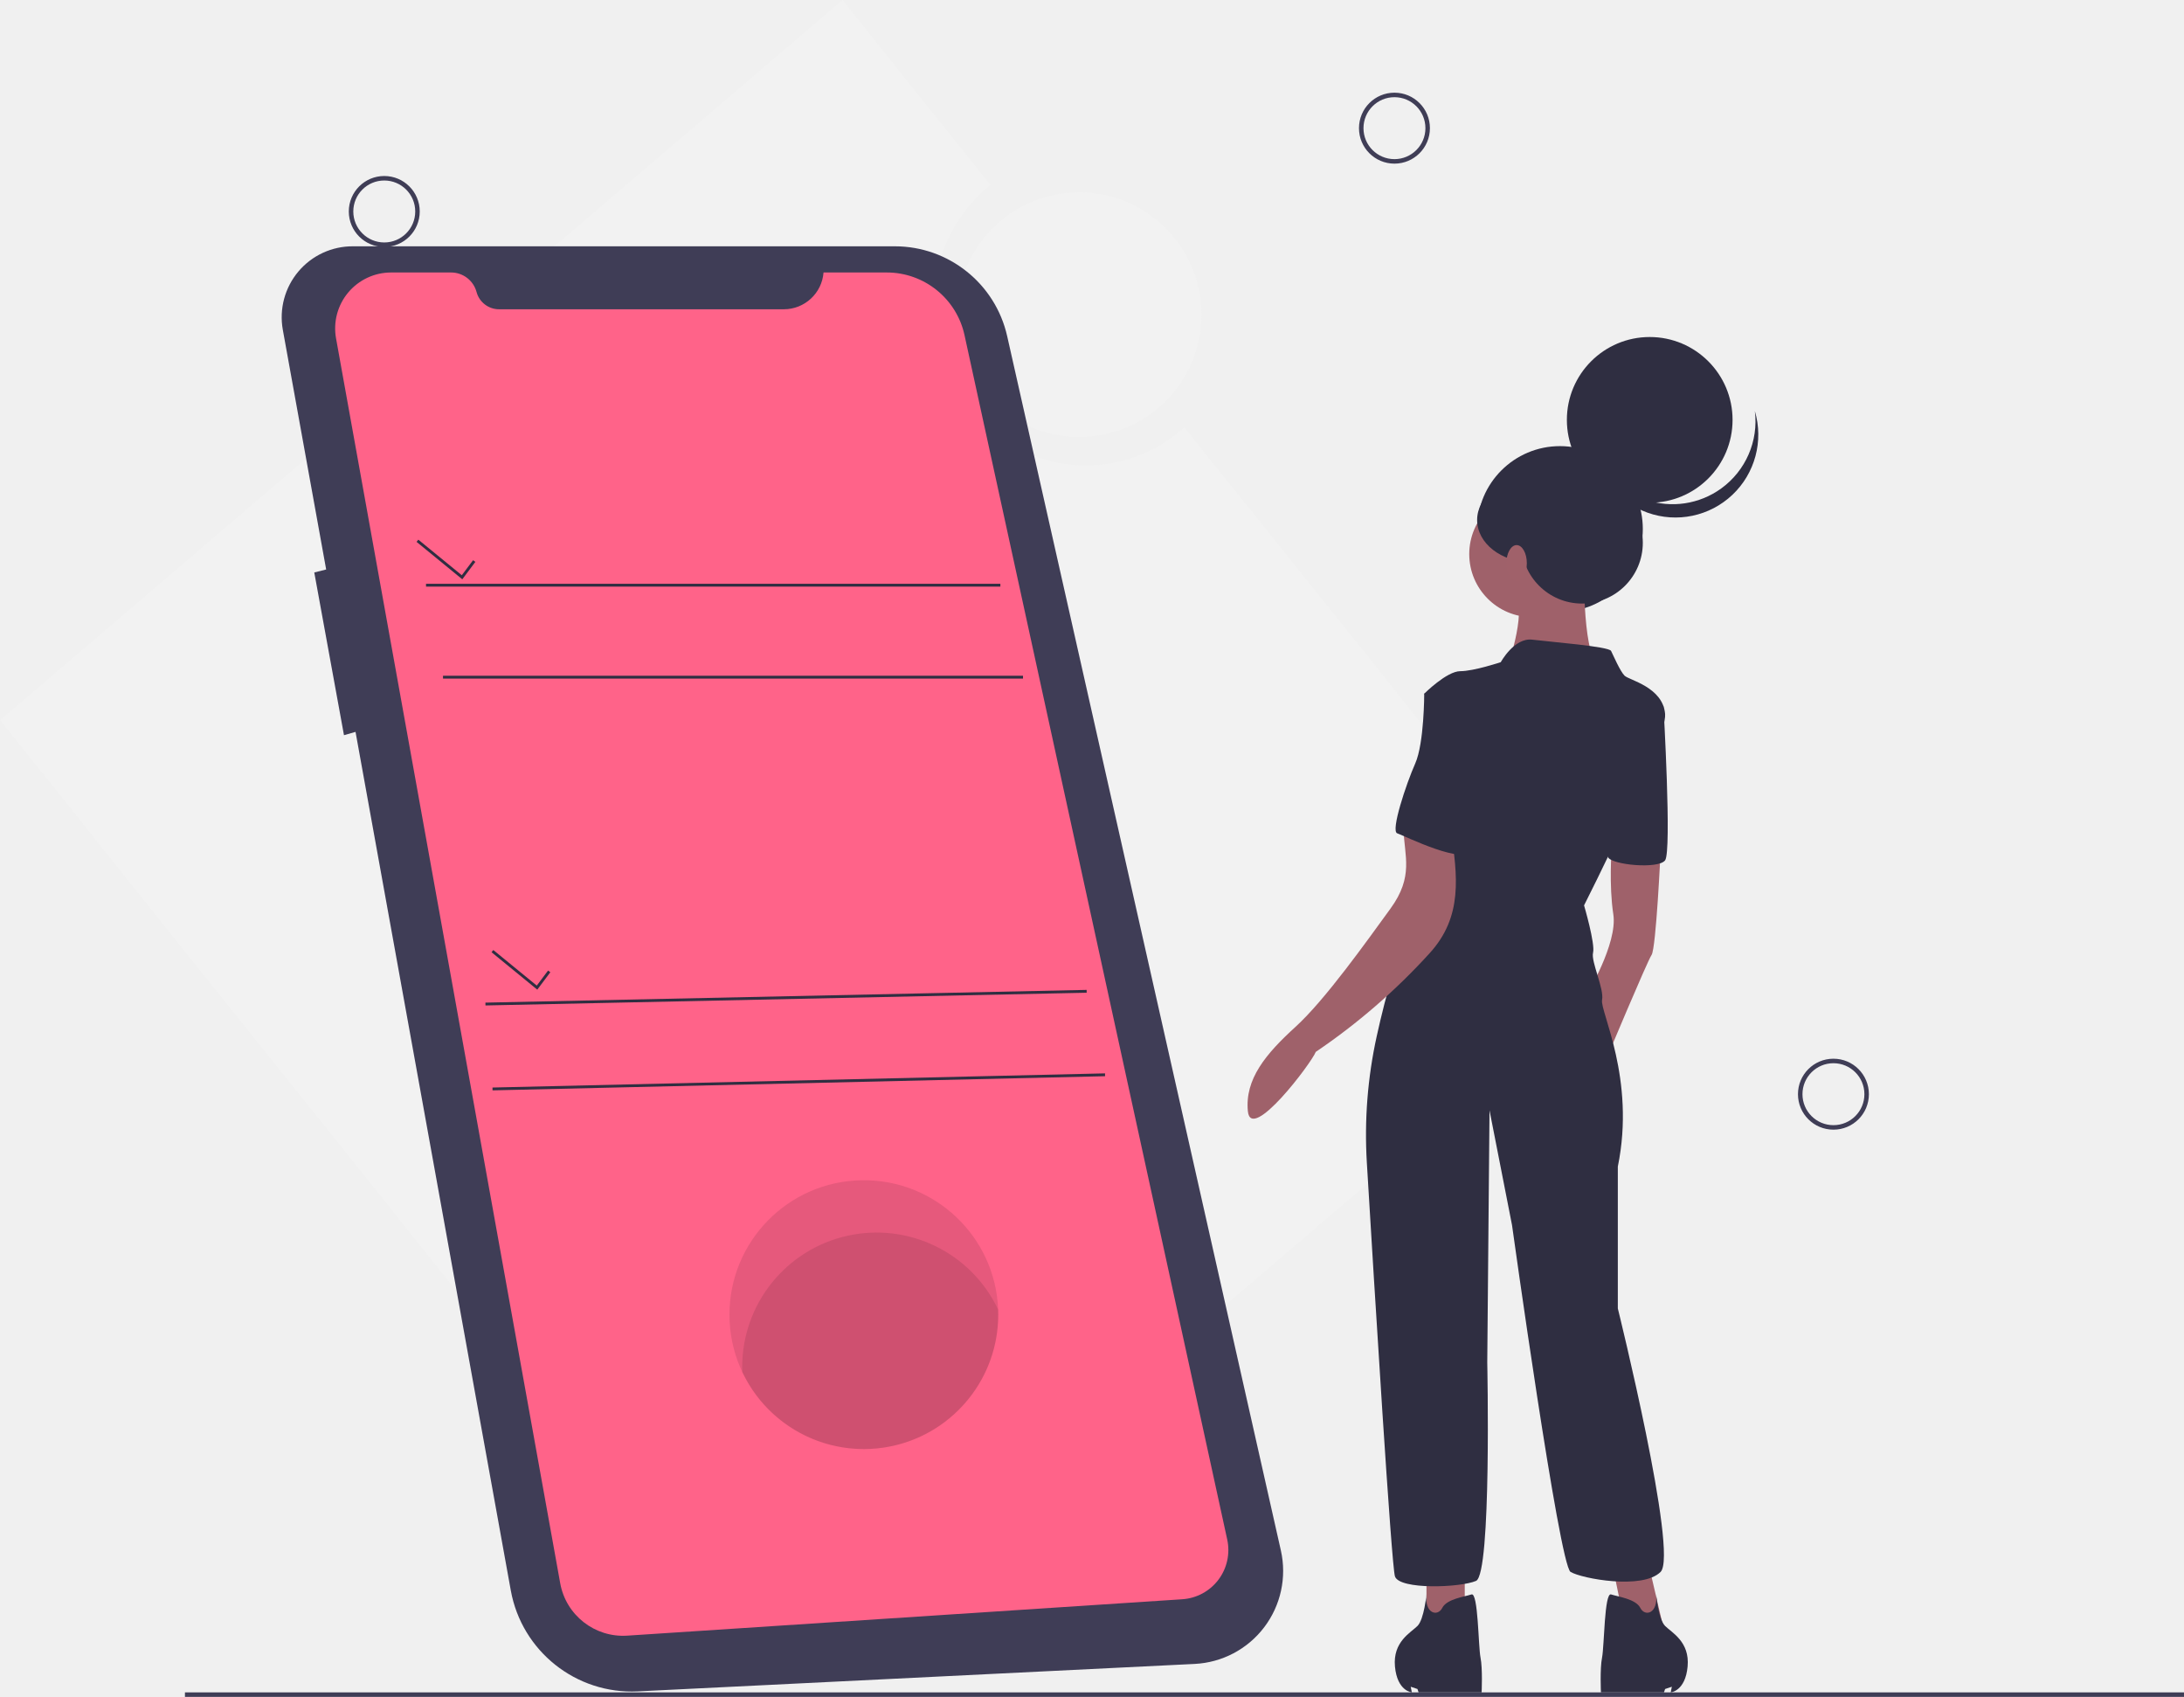
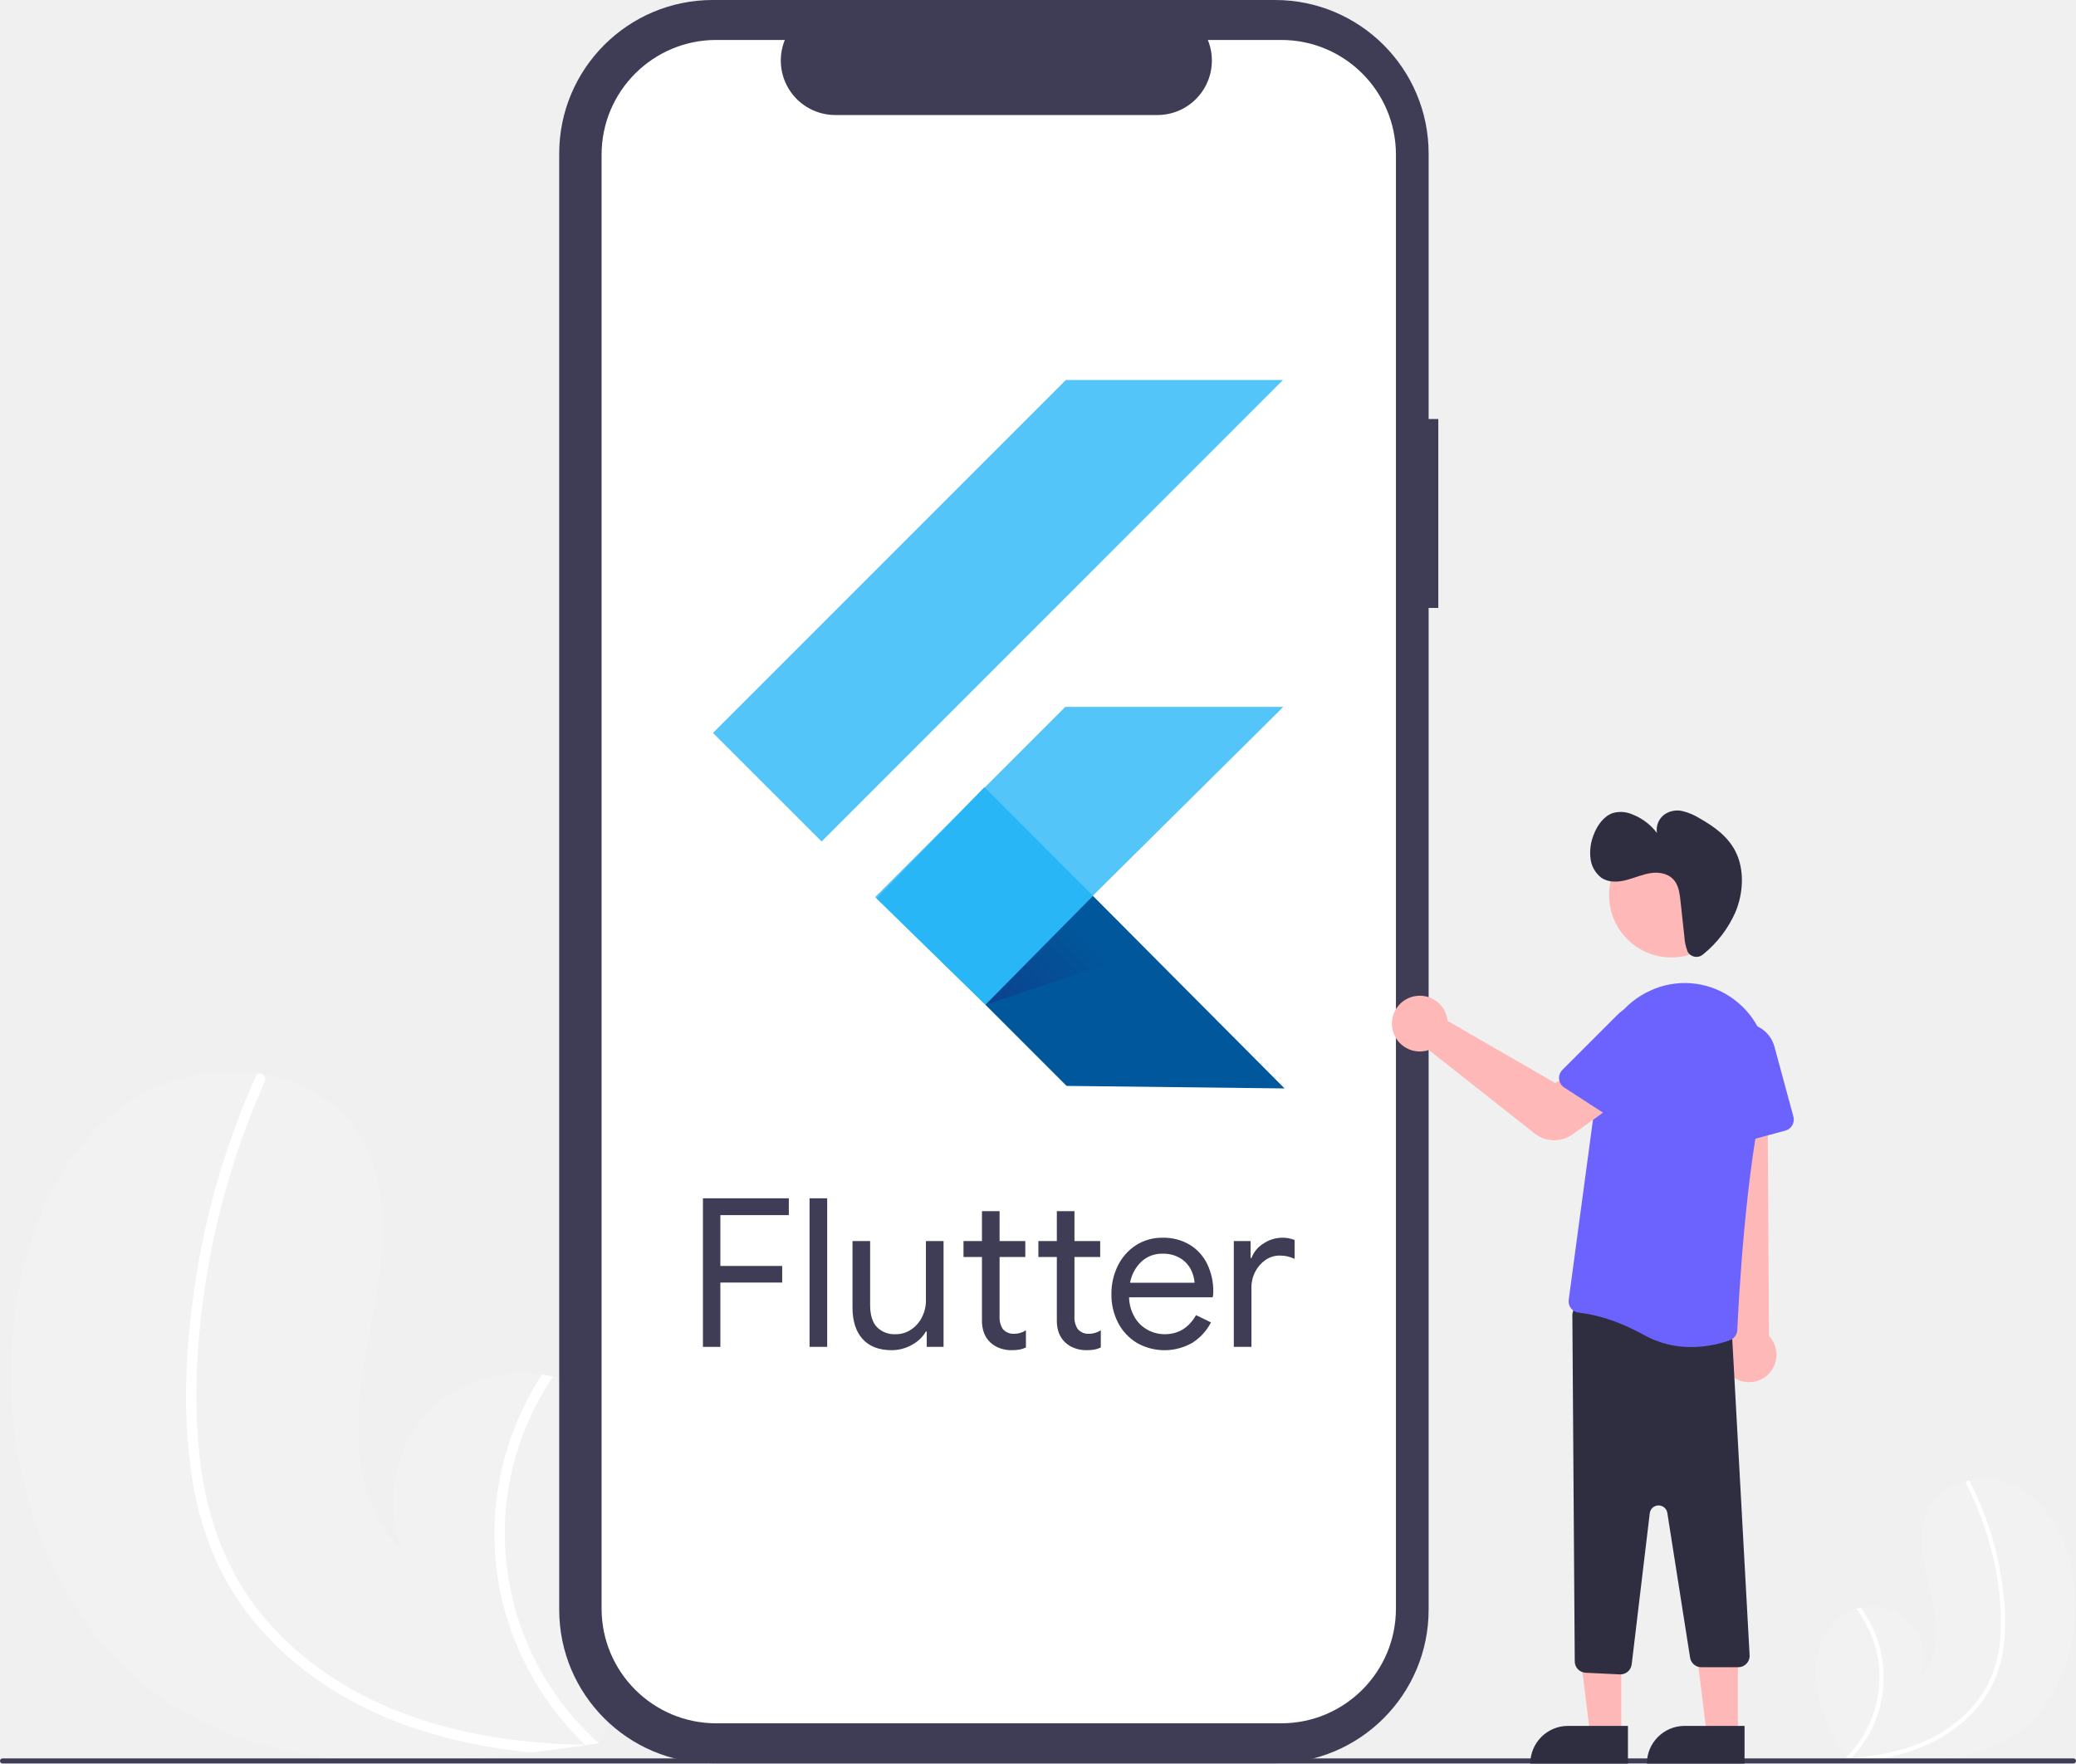
- <svg xmlns="http://www.w3.org/2000/svg" id="f8de8b25-3d53-474b-a5b1-b2a4ad6ddbb8" data-name="Layer 1" width="970.154" height="753.564" viewBox="0 0 970.154 753.564">
-   <path d="M809.692,503.9,617.028,263.142a64.686,64.686,0,0,1-31.158,15.733c-36.271,7.143-71.693-17.626-79.117-55.323-5.248-26.648,4.911-52.608,24.123-68.069L465.182,73.392l-374.259,319.862L435.432,823.762Z" transform="translate(-90.92317 -73.39221)" fill="#f2f2f2" />
-   <line x1="82.154" y1="752.564" x2="970.154" y2="752.564" fill="none" stroke="#3f3d56" stroke-miterlimit="10" stroke-width="2" />
-   <circle cx="619.429" cy="56.916" r="14.756" fill="none" stroke="#3f3d56" stroke-miterlimit="10" stroke-width="2" />
-   <circle cx="814.429" cy="485.916" r="14.756" fill="none" stroke="#3f3d56" stroke-miterlimit="10" stroke-width="2" />
-   <circle cx="170.696" cy="93.916" r="14.756" fill="none" stroke="#3f3d56" stroke-miterlimit="10" stroke-width="2" />
-   <circle cx="479.377" cy="139.729" r="54.315" fill="#f2f2f2" />
-   <path d="M247.807,182.772H488.423a51.15,51.15,0,0,1,49.898,39.901l121.578,539.267A41.34,41.34,0,0,1,621.605,812.322L374.251,824.509a54.615,54.615,0,0,1-56.43-44.827l-68.967-381.268-5.131,1.466-13.196-72.265,5.281-1.32-19.251-106.426A31.493,31.493,0,0,1,247.807,182.772Z" transform="translate(-90.92317 -73.39221)" fill="#3f3d56" />
-   <path d="M456.746,194.397h28.087a35.349,35.349,0,0,1,34.536,27.813L636.068,757.078a21.903,21.903,0,0,1-19.967,26.525L369.546,799.762a28.367,28.367,0,0,1-29.773-23.277L240.194,223.647A24.846,24.846,0,0,1,264.646,194.397h26.645a11.726,11.726,0,0,1,11.323,8.677v0a10.352,10.352,0,0,0,9.996,7.661H439.103a17.695,17.695,0,0,0,17.643-16.338Z" transform="translate(-90.92317 -73.39221)" fill="#ff6389" />
-   <rect x="189.246" y="259.25" width="255.125" height="1.257" fill="#2f2e41" />
-   <rect x="196.787" y="300.095" width="257.639" height="1.257" fill="#2f2e41" />
-   <polygon points="205.357 257.26 211.154 249.531 210.149 248.777 205.139 255.457 185.833 239.661 185.038 240.635 205.357 257.26" fill="#2f2e41" />
-   <polygon points="238.662 439.492 244.459 431.763 243.454 431.01 238.443 437.689 219.137 421.894 218.342 422.867 238.662 439.492" fill="#2f2e41" />
-   <rect x="306.532" y="515.817" width="267.125" height="1.257" transform="translate(-101.7586 -63.95891) rotate(-1.21314)" fill="#2f2e41" />
-   <rect x="309.667" y="553.206" width="272.164" height="1.257" transform="translate(-103.5916 -62.95288) rotate(-1.32299)" fill="#2f2e41" />
-   <path d="M414.958,657.204a59.697,59.697,0,0,0,119.394,0c0-.748-.013-1.489-.044-2.231a59.696,59.696,0,0,0-119.35,2.231Z" transform="translate(-90.92317 -73.39221)" opacity="0.1" />
-   <path d="M420.614,680.455c0,.748.013,1.489.044,2.231A59.704,59.704,0,0,0,534.352,657.204c0-.748-.013-1.489-.044-2.231a59.704,59.704,0,0,0-113.694,25.481Z" transform="translate(-90.92317 -73.39221)" opacity="0.1" />
-   <circle cx="692.953" cy="234.917" r="36.8" fill="#2f2e41" />
-   <polygon points="732.654 696.064 739.654 726.064 722.654 726.064 715.654 692.064 732.654 696.064" fill="#9f616a" />
-   <polygon points="650.654 696.064 650.654 724.064 633.654 726.064 633.654 696.064 650.654 696.064" fill="#9f616a" />
-   <path d="M828.577,451.456s-2,43-4,46-20,46-20,46l-9-28s14-23,12-36-.74-28.997-.74-28.997Z" transform="translate(-90.92317 -73.39221)" fill="#9f616a" />
-   <circle cx="680.654" cy="246.064" r="28" fill="#9f616a" />
-   <path d="M794.577,322.456s-1,40,6,46-40,1-40,1,10-28,2-34S794.577,322.456,794.577,322.456Z" transform="translate(-90.92317 -73.39221)" fill="#9f616a" />
-   <path d="M757.577,367.456s6-11,14-10,34,3,35,5,4,9,6,11,17,5,18,17-36,85-36,85,5,17,4,21,5,16,4,21,15,35,7,74v63s27,109,19,117-35,3-40,0-26-154-26-154l-10-51-1,112s2,94-5,97-34,4-36-2c-1.56-4.68-9.202-129.189-12.491-183.766a203.905,203.905,0,0,1,4.403-56.175c4.162-18.878,10.204-41.057,17.088-50.058,13-17,21-71,21-71l-17-31s10-10,16-10S757.577,367.456,757.577,367.456Z" transform="translate(-90.92317 -73.39221)" fill="#2f2e41" />
-   <path d="M824.577,383.456l5.274,3.589s3.726,64.411.726,68.411-23.857,2.048-25.429-1.476S824.577,383.456,824.577,383.456Z" transform="translate(-90.92317 -73.39221)" fill="#2f2e41" />
-   <path d="M735.4,442.02c2.927,20.307,5.492,38.383-9.475,54.737a280.862,280.862,0,0,1-50.534,43.772c-1.836,4.863-28.785,40.572-30.156,26.328s7.94-25.411,21.172-37.456,31.742-38.18,42.187-52.521,6.145-23.283,5.782-35.261S731.293,442.165,735.4,442.02Z" transform="translate(-90.92317 -73.39221)" fill="#9f616a" />
-   <path d="M724.577,781.255s-1,11.201-4,14.201-11,7-10,18,7.5,11.5,7.5,11.5l-.5-2.5,3,1,.5,1.5h28s.5-10.5-.5-15.5-1-29-4-28-11,2-13,6S723.577,790.055,724.577,781.255Z" transform="translate(-90.92317 -73.39221)" fill="#2f2e41" />
-   <path d="M826.577,781.255s1,11.201,4,14.201,11,7,10,18-7.5,11.5-7.5,11.5l.5-2.5-3,1-.5,1.5h-28s-.5-10.5.5-15.5,1-29,4-28,11,2,13,6S827.577,790.055,826.577,781.255Z" transform="translate(-90.92317 -73.39221)" fill="#2f2e41" />
-   <path d="M737.577,378.456l-14,3s0,22-4,31-11,30-8,31,31,15,33,7S751.577,378.456,737.577,378.456Z" transform="translate(-90.92317 -73.39221)" fill="#2f2e41" />
-   <circle cx="732.82" cy="186.464" r="36.8" fill="#2f2e41" />
-   <path d="M855.485,290.328a36.802,36.802,0,0,1-56.829-19.323,36.802,36.802,0,1,0,71.787-15.091A36.788,36.788,0,0,1,855.485,290.328Z" transform="translate(-90.92317 -73.39221)" fill="#2f2e41" />
-   <circle cx="702.767" cy="241.05" r="26.987" fill="#2f2e41" />
-   <ellipse cx="680.074" cy="230.93" rx="23.92" ry="18.707" fill="#2f2e41" />
-   <ellipse cx="673.693" cy="250.099" rx="4.54" ry="8.032" fill="#a0616a" />
+ <svg xmlns="http://www.w3.org/2000/svg" data-name="Layer 1" width="819" height="695.681" viewBox="0 0 819 695.681">
+   <defs>
+     <linearGradient id="e8f3bced-dea3-4e6a-a8e5-01bc48f24d29-425" x1="399.625" y1="402.985" x2="431.5" y2="371.11" gradientUnits="userSpaceOnUse">
+       <stop offset="0" stop-color="#1a237e" stop-opacity="0.4" />
+       <stop offset="1" stop-color="#1a237e" stop-opacity="0" />
+     </linearGradient>
+   </defs>
+   <path d="M258.252,774.45c41.301,26.492,92.898,25.148,142.507,18.94,6.927-.866,13.801-1.815,20.608-2.805.041-.013.095-.012.137-.025.327-.049.655-.098.968-.134,1.405-.208,2.81-.417,4.202-.625l-.296.648-.931,2.012c.337-.675.675-1.336,1.012-2.011.099-.202.211-.405.31-.607,11.688-23.146,23.226-47.111,25.106-72.922,1.937-26.79-9.172-56.407-33.296-68.22a47.325,47.325,0,0,0-9.916-3.537c-1.424-.35-2.862-.618-4.314-.846-15.191-2.25-31.459,2.328-42.763,12.811-14.952,13.894-20.18,37.268-12.584,56.213-20.954-19.286-19.034-52.513-13.676-80.485,5.371-27.972,12.02-59.134-3.276-83.172-8.503-13.38-22.609-21.205-38.107-23.827-.475-.076-.95-.152-1.425-.214-17.987-2.663-37.666,1.587-52.605,12.174-28.28,20.03-41.427,55.821-44.457,90.35C190.57,683.73,211.295,744.326,258.252,774.45Z" transform="translate(-190.5 -102.1595)" fill="#f2f2f2" />
+   <path d="M266.314,685.367a125.842,125.842,0,0,0,10.585,34.942,109.271,109.271,0,0,0,18.436,26.757c15.217,16.416,34.808,28.318,55.791,35.82a201.497,201.497,0,0,0,49.634,10.503c6.927-.866,13.801-1.815,20.608-2.805.041-.013.095-.012.137-.025.327-.049.655-.098.968-.134,1.405-.208,2.81-.417,4.202-.625l-.296.648-.931,2.012c.337-.675.675-1.336,1.012-2.011.099-.202.211-.405.31-.607a111.384,111.384,0,0,1-36.425-95.61,112.338,112.338,0,0,1,18.319-49.07c-1.424-.35-2.862-.618-4.314-.846a116.473,116.473,0,0,0-9.66,18.144,114.125,114.125,0,0,0-6.003,71.426A116.68,116.68,0,0,0,421.342,790.407c-1.333-.022-2.68-.058-3.999-.106-24.972-.764-50.068-4.768-73.206-14.496C324.595,767.605,306.649,754.981,293.258,738.459,278.585,720.364,271.345,698.037,269.068,675.07c-2.427-24.589-.584-49.843,3.747-74.116a309.788,309.788,0,0,1,22.169-72.208,2.227,2.227,0,0,0-1.042-2.888,1.894,1.894,0,0,0-1.425-.214,1.649,1.649,0,0,0-1.037.99c-1.271,2.85-2.516,5.701-3.706,8.58a313.304,313.304,0,0,0-20.524,74.78C263.633,634.769,262.38,660.549,266.314,685.367Z" transform="translate(-190.5 -102.1595)" fill="#fff" />
+   <path id="fe7ea4cb-bc3a-4b8d-a4ea-d66dad23bcdf-426" data-name="Path 22" d="M757.927,267.442h-3.821V162.753a60.594,60.594,0,0,0-60.594-60.594H471.706a60.594,60.594,0,0,0-60.594,60.594V737.097a60.594,60.594,0,0,0,60.594,60.594H693.512a60.594,60.594,0,0,0,60.593-60.594V341.962h3.821Z" transform="translate(-190.5 -102.1595)" fill="#3f3d56" />
+   <path id="eacd08e9-88f4-437e-9f6d-ef6f76b30d28-427" data-name="Path 23" d="M695.957,117.918H667.006a21.498,21.498,0,0,1-19.907,29.617h-127.07a21.498,21.498,0,0,1-19.905-29.617H473.083A45.251,45.251,0,0,0,427.832,163.169V736.678A45.251,45.251,0,0,0,473.083,781.929h222.874a45.251,45.251,0,0,0,45.251-45.251h0V163.168a45.251,45.251,0,0,0-45.251-45.25Z" transform="translate(-190.5 -102.1595)" fill="#fff" />
+   <path d="M986.339,785.672c-16.073,11.579-36.904,12.161-57.038,10.738-2.812-.198-5.603-.431-8.369-.682-.017-.004-.039-.003-.056-.007-.133-.013-.266-.025-.393-.033-.571-.053-1.142-.107-1.707-.161l.134.255.419.791c-.151-.265-.301-.524-.452-.789-.044-.079-.094-.159-.138-.238-5.216-9.077-10.389-18.487-11.709-28.851-1.364-10.758,2.469-22.939,11.938-28.227a19.106,19.106,0,0,1,3.921-1.642c.566-.172,1.14-.312,1.721-.435a20.479,20.479,0,0,1,23.815,26.621c8.027-8.231,6.53-21.585,3.761-32.745-2.774-11.16-6.133-23.578-.49-33.601,3.137-5.579,8.653-9.041,14.844-10.435.19-.041.38-.082.57-.117a29.887,29.887,0,0,1,21.472,3.762c11.837,7.459,17.916,21.602,19.89,35.456C1011.649,747.625,1004.613,772.506,986.339,785.672Z" transform="translate(-190.5 -102.1595)" fill="#f2f2f2" />
+   <path d="M981.149,749.935a50.806,50.806,0,0,1-3.506,14.317,44.116,44.116,0,0,1-6.85,11.188,56.523,56.523,0,0,1-21.712,15.655,81.35,81.35,0,0,1-19.781,5.315c-2.812-.198-5.603-.431-8.369-.682-.017-.004-.039-.003-.056-.007-.133-.013-.266-.025-.393-.033-.571-.053-1.142-.107-1.707-.161l.134.255.419.791c-.151-.265-.301-.524-.452-.789-.044-.079-.094-.159-.138-.238a44.969,44.969,0,0,0,12.603-39.337,45.354,45.354,0,0,0-8.453-19.383c.566-.172,1.14-.312,1.721-.435a47.023,47.023,0,0,1,4.289,7.104,46.076,46.076,0,0,1,3.975,28.664,47.107,47.107,0,0,1-11.935,23.496c.537-.038,1.079-.082,1.61-.13,10.051-.852,20.081-3.012,29.197-7.438a52.584,52.584,0,0,0,19.699-16.163c5.521-7.614,7.954-16.773,8.372-26.081a110.068,110.068,0,0,0-3.124-29.798,125.07,125.07,0,0,0-10.509-28.628.899.899,0,0,1,.357-1.187.765.765,0,0,1,.57-.117.666.666,0,0,1,.44.377c.575,1.121,1.139,2.244,1.681,3.378a126.489,126.489,0,0,1,9.902,29.7C981.128,729.478,982.195,739.844,981.149,749.935Z" transform="translate(-190.5 -102.1595)" fill="#fff" />
+   <path d="M1008.5,797.767h-817a1,1,0,0,1,0-2h817a1,1,0,0,1,0,2Z" transform="translate(-190.5 -102.1595)" fill="#3f3d56" />
+   <polygon points="639.613 684.297 627.354 684.296 621.521 637.008 639.616 637.009 639.613 684.297" fill="#ffb8b8" />
+   <path d="M618.596,680.793h23.644a0,0,0,0,1,0,0v14.887a0,0,0,0,1,0,0H603.71a0,0,0,0,1,0,0v0A14.887,14.887,0,0,1,618.596,680.793Z" fill="#2f2e41" />
+   <polygon points="685.613 684.297 673.354 684.296 667.521 637.008 685.616 637.009 685.613 684.297" fill="#ffb8b8" />
+   <path d="M664.596,680.793h23.644a0,0,0,0,1,0,0v14.887a0,0,0,0,1,0,0H649.71a0,0,0,0,1,0,0v0A14.887,14.887,0,0,1,664.596,680.793Z" fill="#2f2e41" />
+   <path d="M874.616,645.618a10.743,10.743,0,0,1-2.062-16.343l-8.072-114.558,23.253,2.255.639,112.187a10.801,10.801,0,0,1-13.757,16.459Z" transform="translate(-190.5 -102.1595)" fill="#ffb8b8" />
+   <path d="M829.534,762.633l-13.496-.644A4.499,4.499,0,0,1,811.752,757.527l-.942-136.557a4.501,4.501,0,0,1,5.146-4.485l53.994,7.838a4.474,4.474,0,0,1,3.854,4.42L880.748,755.277a4.5,4.5,0,0,1-4.5,4.534h-14.55a4.479,4.479,0,0,1-4.445-3.801l-8.977-57.067a3.5,3.5,0,0,0-6.933.128l-7.126,59.603a4.517,4.517,0,0,1-4.469,3.966Q829.642,762.639,829.534,762.633Z" transform="translate(-190.5 -102.1595)" fill="#2f2e41" />
+   <path d="M839.035,628.749c-11.899-6.611-21.197-8.349-25.68-8.796a4.418,4.418,0,0,1-3.053-1.673,4.478,4.478,0,0,1-.931-3.401l12.938-96.051a33.219,33.219,0,0,1,19.364-25.957,32.306,32.306,0,0,1,31.396,2.461q.665.442,1.305.903a33.178,33.178,0,0,1,12.636,34.573c-7.934,32.455-10.659,85.662-11.125,95.999a4.465,4.465,0,0,1-2.918,4.005,45.085,45.085,0,0,1-15.226,2.711A38.125,38.125,0,0,1,839.035,628.749Z" transform="translate(-190.5 -102.1595)" fill="#6c63ff" />
+   <path d="M869.745,553.21a4.482,4.482,0,0,1-1.859-3.401l-1.704-30.876a12.399,12.399,0,0,1,24.346-3.927l7.485,27.605a4.505,4.505,0,0,1-3.166,5.521l-21.291,5.773A4.483,4.483,0,0,1,869.745,553.21Z" transform="translate(-190.5 -102.1595)" fill="#6c63ff" />
+   <circle cx="659.357" cy="353.108" r="24.561" fill="#ffb8b8" />
+   <path d="M803.652,551.942a12.388,12.388,0,0,1-7.679-2.647l-41.788-32.967a10.233,10.233,0,0,1-1.036.306,11.021,11.021,0,0,1-8.818-1.691,10.912,10.912,0,0,1-4.626-7.733,11.001,11.001,0,0,1,21.635-3.801h0a10.619,10.619,0,0,1,.229,1.452l42.481,24.507,10.572-6.086,11.711,15.332L810.839,549.657A12.375,12.375,0,0,1,803.652,551.942Z" transform="translate(-190.5 -102.1595)" fill="#ffb8b8" />
+   <path d="M805.584,527.837a4.482,4.482,0,0,1,1.293-3.653l21.863-21.868a12.399,12.399,0,0,1,19.168,15.516l-15.57,23.992a4.505,4.505,0,0,1-6.224,1.325L807.61,531.14A4.483,4.483,0,0,1,805.584,527.837Z" transform="translate(-190.5 -102.1595)" fill="#6c63ff" />
+   <path d="M856.758,478.24a3.974,3.974,0,0,0,5.69.327,44.426,44.426,0,0,0,12.672-16.549c3.193-7.611,3.661-16.899.027-24.033-3.072-6.031-8.587-9.87-14.092-13.007a22.993,22.993,0,0,0-6.848-2.894,8.994,8.994,0,0,0-7.154,1.407,7.544,7.544,0,0,0-2.878,7.227,22.354,22.354,0,0,0-9.802-7.357,11.365,11.365,0,0,0-7.554-.506c-3.536,1.18-6.153,4.75-7.609,8.586a19.141,19.141,0,0,0-1.255,9.264,11.129,11.129,0,0,0,4.269,7.671c2.884,1.99,6.599,1.788,9.953.907s6.609-2.374,10.021-2.79,7.194.486,9.227,3.53c1.432,2.143,1.769,4.967,2.061,7.658l1.519,13.999a18.548,18.548,0,0,0,1.278,5.84A3.251,3.251,0,0,0,856.758,478.24Z" transform="translate(-190.5 -102.1595)" fill="#2f2e41" />
+   <g style="isolation:isolate">
+     <path d="M467.814,574.842h33.883v6.631H474.69v20.054h24.391v6.547H474.69V633.444h-6.876Z" transform="translate(-190.5 -102.1595)" fill="#3f3d56" />
+     <path d="M509.881,574.842h6.953v58.596h-6.953Z" transform="translate(-190.5 -102.1595)" fill="#3f3d56" />
+     <path d="M530.792,630.326q-3.973-4.417-3.97-12.36V591.7h6.953V616.909q0,5.974,2.7,8.758a9.672,9.672,0,0,0,7.282,2.784,10.764,10.764,0,0,0,6.257-1.882,12.755,12.755,0,0,0,4.253-4.91,14.048,14.048,0,0,0,1.514-6.386V591.7h6.96v41.738h-6.631v-6.057h-.329a13.784,13.784,0,0,1-5.484,5.239,16.059,16.059,0,0,1-8.023,2.127Q534.765,634.746,530.792,630.326Z" transform="translate(-190.5 -102.1595)" fill="#3f3d56" />
+     <path d="M584.806,633.915a10.691,10.691,0,0,1-3.641-2.249,10.237,10.237,0,0,1-2.455-3.667,13.897,13.897,0,0,1-.818-5.084V598.002h-7.282v-6.302H577.892V579.913h6.953v11.786h10.149v6.302H584.845v23.257a8.401,8.401,0,0,0,1.308,5.187,5.559,5.559,0,0,0,4.504,1.843,8.461,8.461,0,0,0,4.582-1.392v6.792a10.66,10.66,0,0,1-2.494.818,17.724,17.724,0,0,1-3.235.245A13.149,13.149,0,0,1,584.806,633.915Z" transform="translate(-190.5 -102.1595)" fill="#3f3d56" />
+     <path d="M614.346,633.915a10.691,10.691,0,0,1-3.641-2.249,10.237,10.237,0,0,1-2.455-3.667,13.897,13.897,0,0,1-.818-5.084V598.002h-7.282v-6.302h7.282V579.913h6.953v11.786h10.149v6.302H614.385v23.257a8.401,8.401,0,0,0,1.308,5.187,5.559,5.559,0,0,0,4.504,1.843,8.461,8.461,0,0,0,4.582-1.392v6.792a10.66,10.66,0,0,1-2.494.818,17.724,17.724,0,0,1-3.235.245A13.2,13.2,0,0,1,614.346,633.915Z" transform="translate(-190.5 -102.1595)" fill="#3f3d56" />
+     <path d="M639.027,631.879a19.871,19.871,0,0,1-7.404-7.894,23.902,23.902,0,0,1-2.661-11.335,24.893,24.893,0,0,1,2.494-11.129,20.135,20.135,0,0,1,7.082-8.1,18.859,18.859,0,0,1,10.639-3.029,20.095,20.095,0,0,1,10.639,2.739,18.191,18.191,0,0,1,6.915,7.572,24.373,24.373,0,0,1,2.417,11.052,8.246,8.246,0,0,1-.245,2.127H635.921a16.475,16.475,0,0,0,2.294,8.023,13.329,13.329,0,0,0,5.194,4.91,14.058,14.058,0,0,0,6.586,1.637q8.023,0,12.36-7.527l5.89,2.868a20.982,20.982,0,0,1-7.327,8.023,22.018,22.018,0,0,1-21.891.064ZM661.775,608.145a13.506,13.506,0,0,0-1.476-5.239,11.244,11.244,0,0,0-4.131-4.421,12.94,12.94,0,0,0-7.082-1.798,11.758,11.758,0,0,0-8.306,3.151,15.177,15.177,0,0,0-4.459,8.306Z" transform="translate(-190.5 -102.1595)" fill="#3f3d56" />
+     <path d="M677.24,591.7h6.631V598.408H684.2a11.349,11.349,0,0,1,4.749-5.729,13.302,13.302,0,0,1,7.366-2.294,12.17,12.17,0,0,1,4.91.902v7.449a13.036,13.036,0,0,0-5.89-1.308,9.727,9.727,0,0,0-5.568,1.721,12.44,12.44,0,0,0-4.053,4.633A13.375,13.375,0,0,0,684.2,610.059v23.379h-6.953V591.7Z" transform="translate(-190.5 -102.1595)" fill="#3f3d56" />
+   </g>
+   <polygon points="415.712 337.858 506.765 429.34 420.765 428.34 388.765 396.34 415.712 337.858" fill="#01579b" />
+   <polygon points="452.618 374.938 388.765 396.34 427.832 349.833 452.618 374.938" fill="url(#e8f3bced-dea3-4e6a-a8e5-01bc48f24d29-425)" />
+   <polygon points="506.155 149.89 324.125 331.94 281.275 289.1 420.495 149.89 506.155 149.89" fill="#54c5f8" />
+   <polygon points="345.265 353.84 420.265 278.84 506.265 278.84 388.265 395.84 345.265 353.84" fill="#54c5f8" />
+   <polygon points="388.361 310.52 431.21 353.349 388.765 396.34 345.765 354.34 388.361 310.52" fill="#29b6f6" />
</svg>
